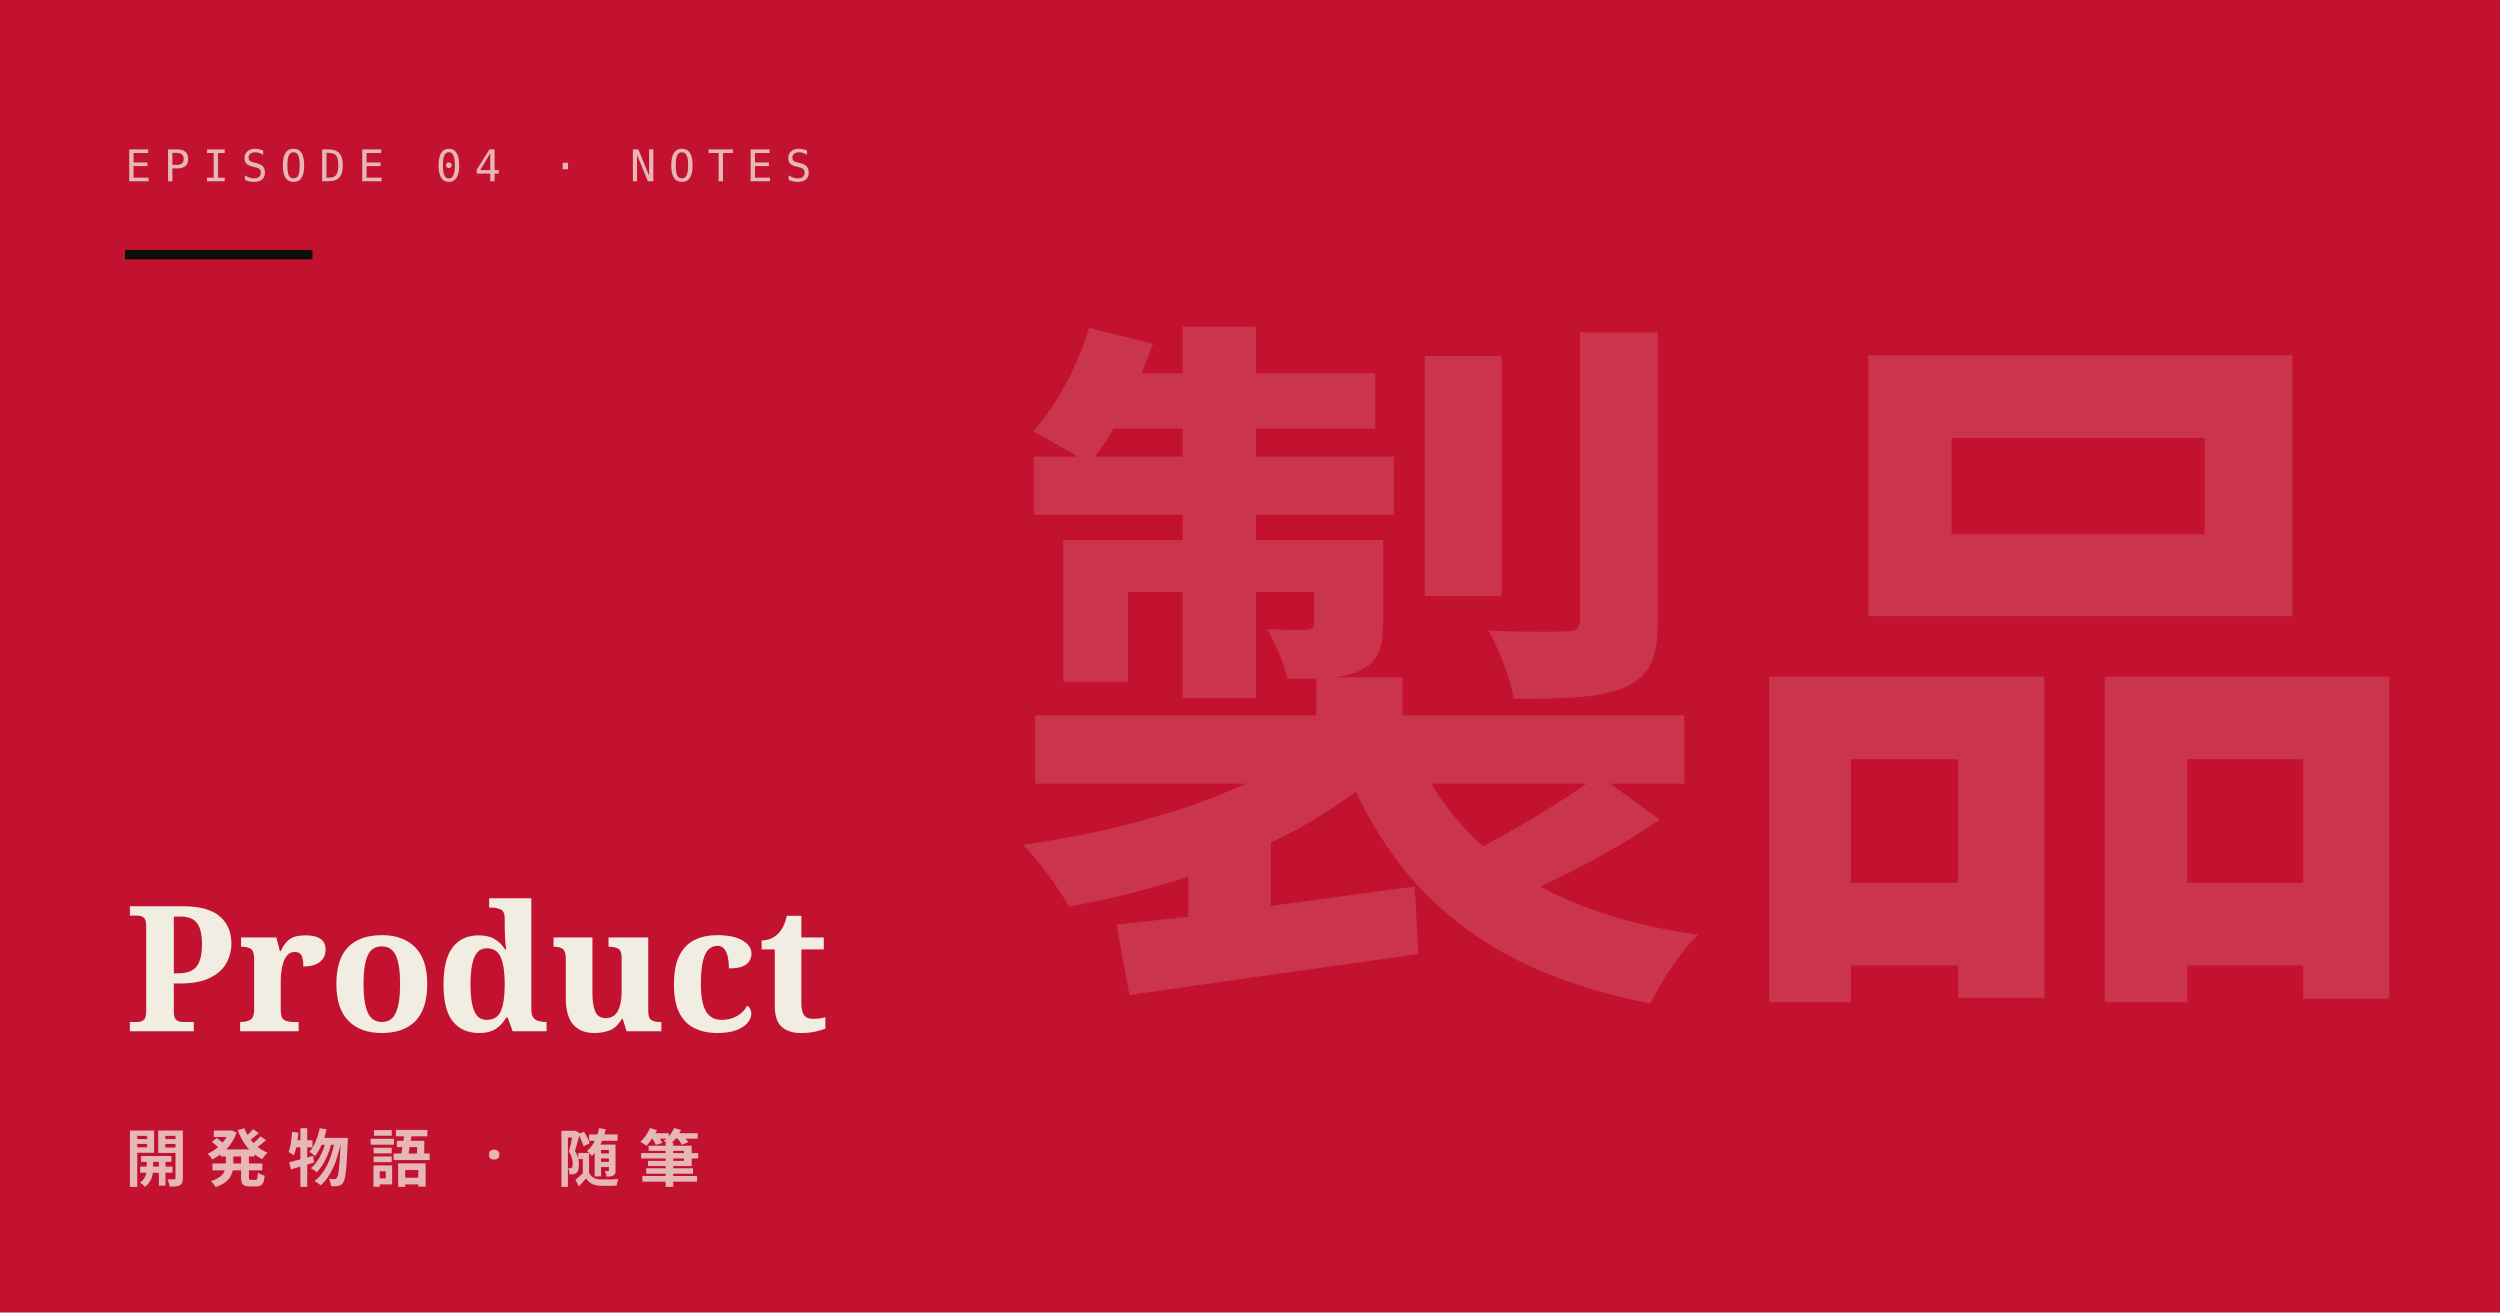
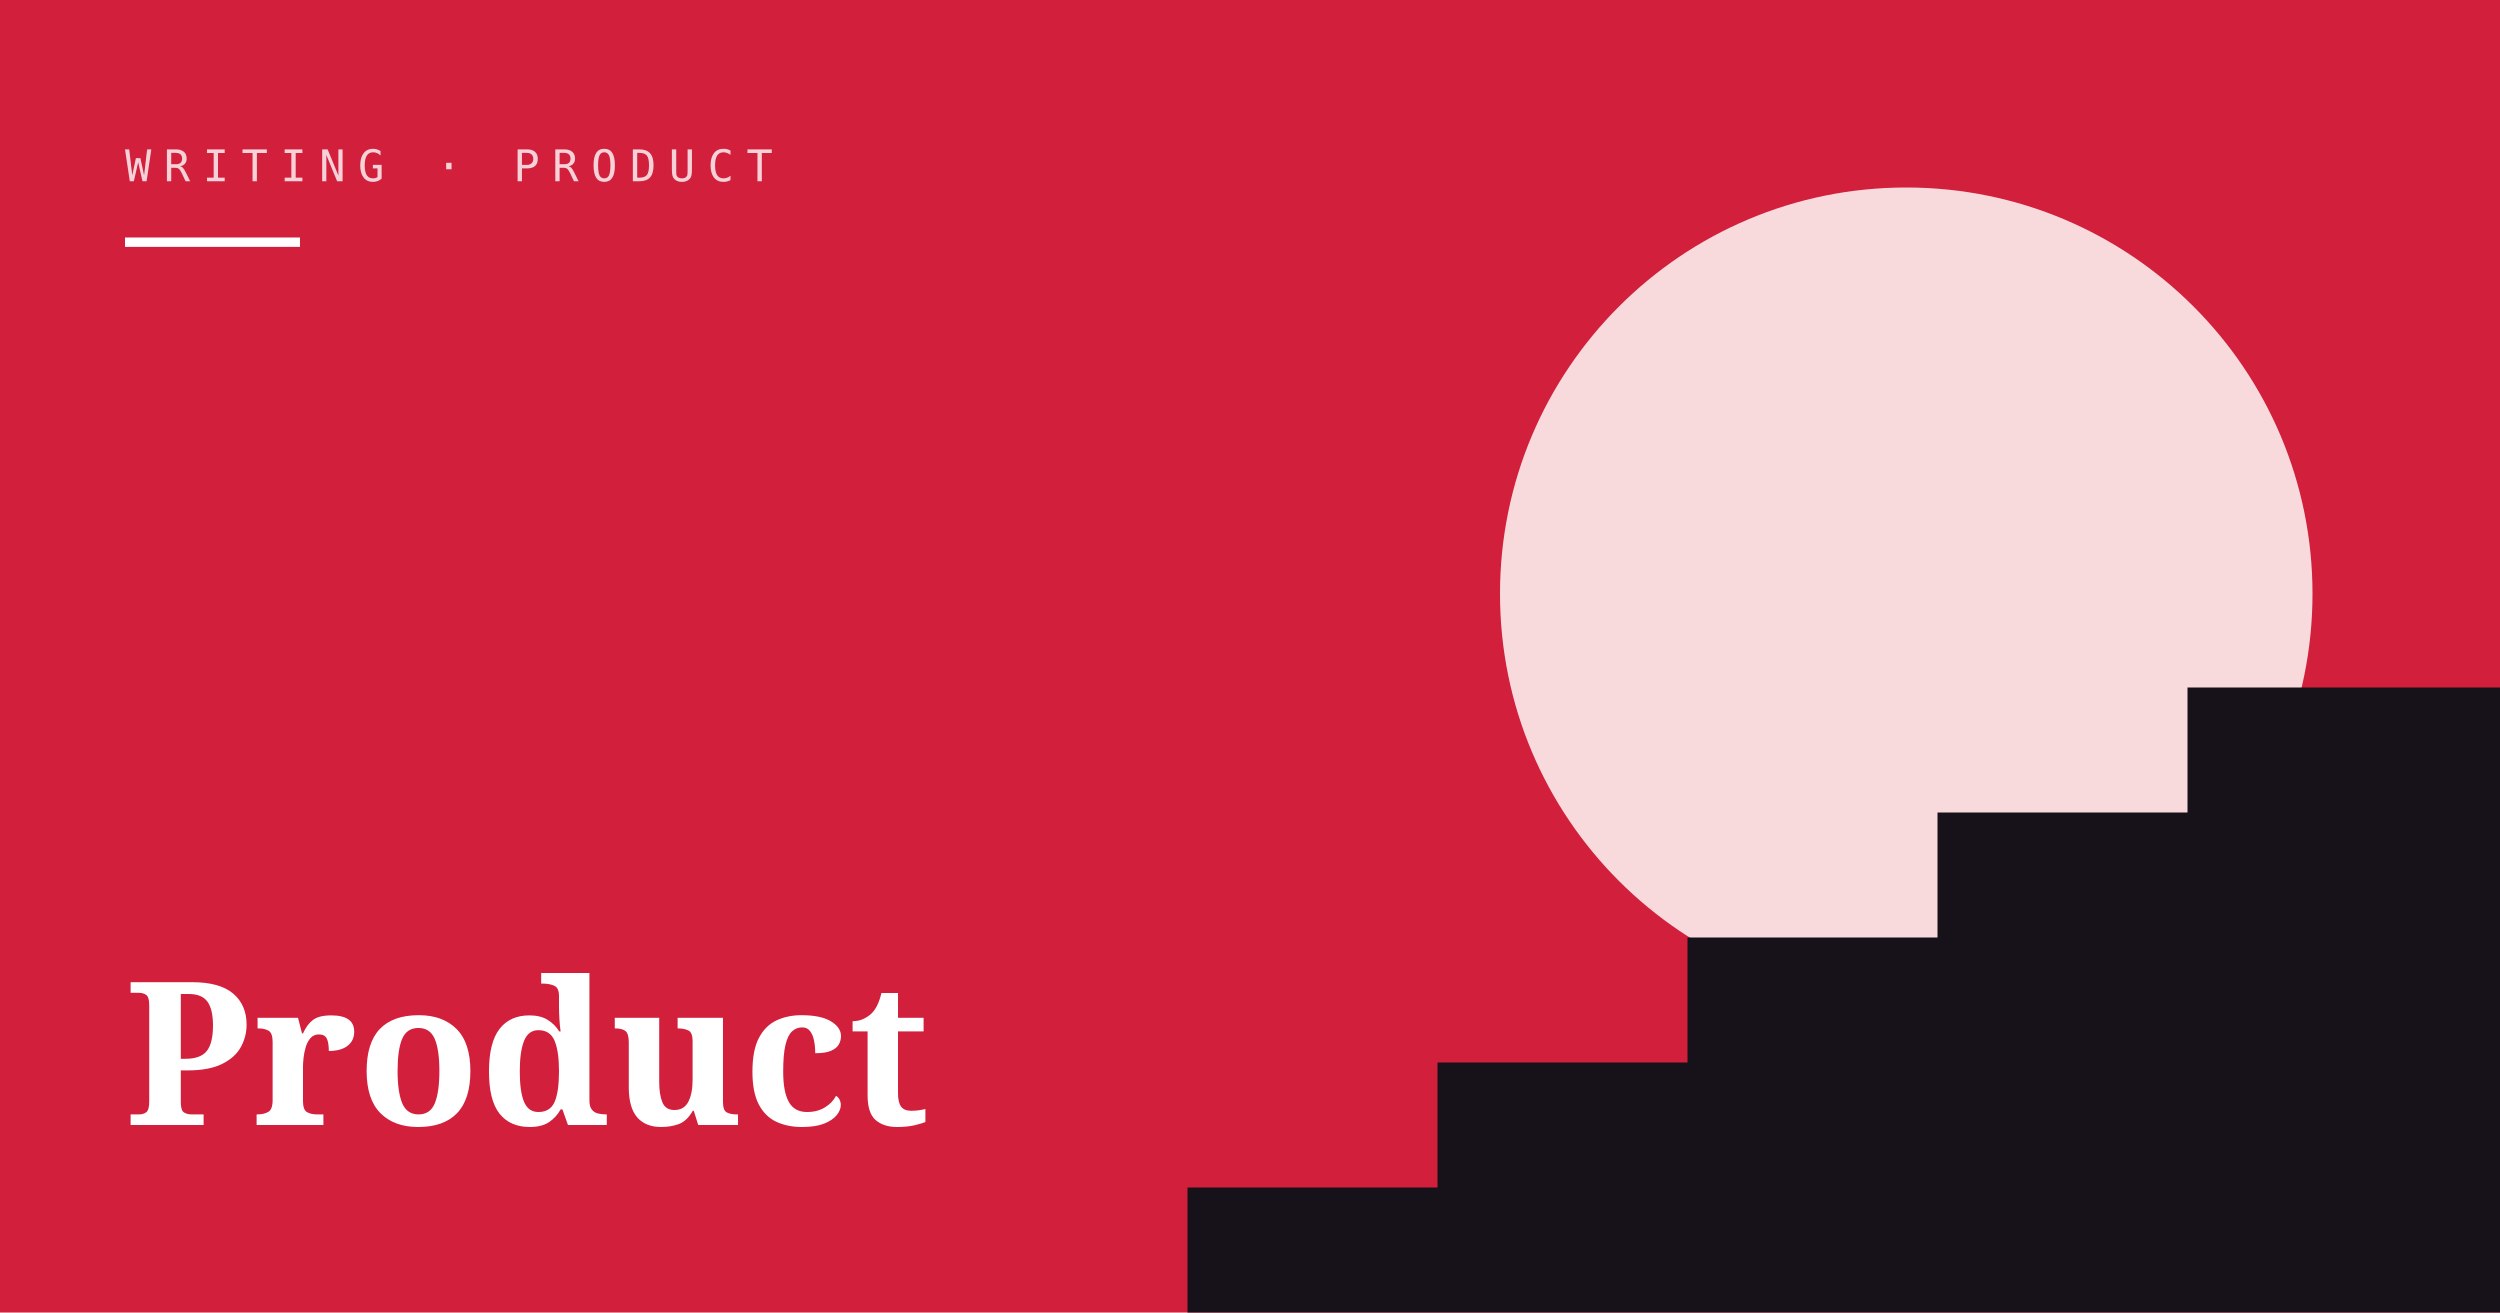
<svg xmlns="http://www.w3.org/2000/svg" viewBox="0 0 800 420">
-   <rect width="800" height="420" fill="#c3122f" />
-   <text x="780" y="300" fill="#f2ede3" opacity="0.16" font-family="'Shippori Mincho B1','Noto Serif JP','Hiragino Mincho ProN',serif" font-weight="800" font-size="230" text-anchor="end">製品</text>
-   <text x="40" y="58" fill="#f2ede3" opacity="0.75" font-family="'JetBrains Mono',monospace" font-size="14" letter-spacing="4">EPISODE 04 · NOTES</text>
-   <rect x="40" y="80" width="60" height="3" fill="#0e0d0d" />
-   <text x="40" y="330" fill="#f2ede3" font-family="'Shippori Mincho B1','Noto Serif JP',serif" font-weight="800" font-size="56">Product</text>
-   <text x="40" y="378" fill="#f2ede3" opacity="0.75" font-family="'Shippori Mincho B1','Noto Serif JP',serif" font-weight="700" font-size="20" letter-spacing="6">開発物語 · 随筆</text>
+   <rect width="800" height="420" fill="#d21f3c" />
+   <circle cx="610" cy="190" r="130" fill="#f8dadd" />
+   <path d="M380 420 V380 H460 V340 H540 V300 H620 V260 H700 V220 H800 V420 Z" fill="#17111a" />
+   <text x="40" y="58" fill="#ffffff" opacity="0.8" font-family="'JetBrains Mono',monospace" font-size="14" letter-spacing="4">WRITING · PRODUCT</text>
+   <rect x="40" y="76" width="56" height="3" fill="#ffffff" />
+   <text x="40" y="360" fill="#ffffff" font-family="'Shippori Mincho B1',Georgia,serif" font-weight="800" font-size="64">Product</text>
</svg>
